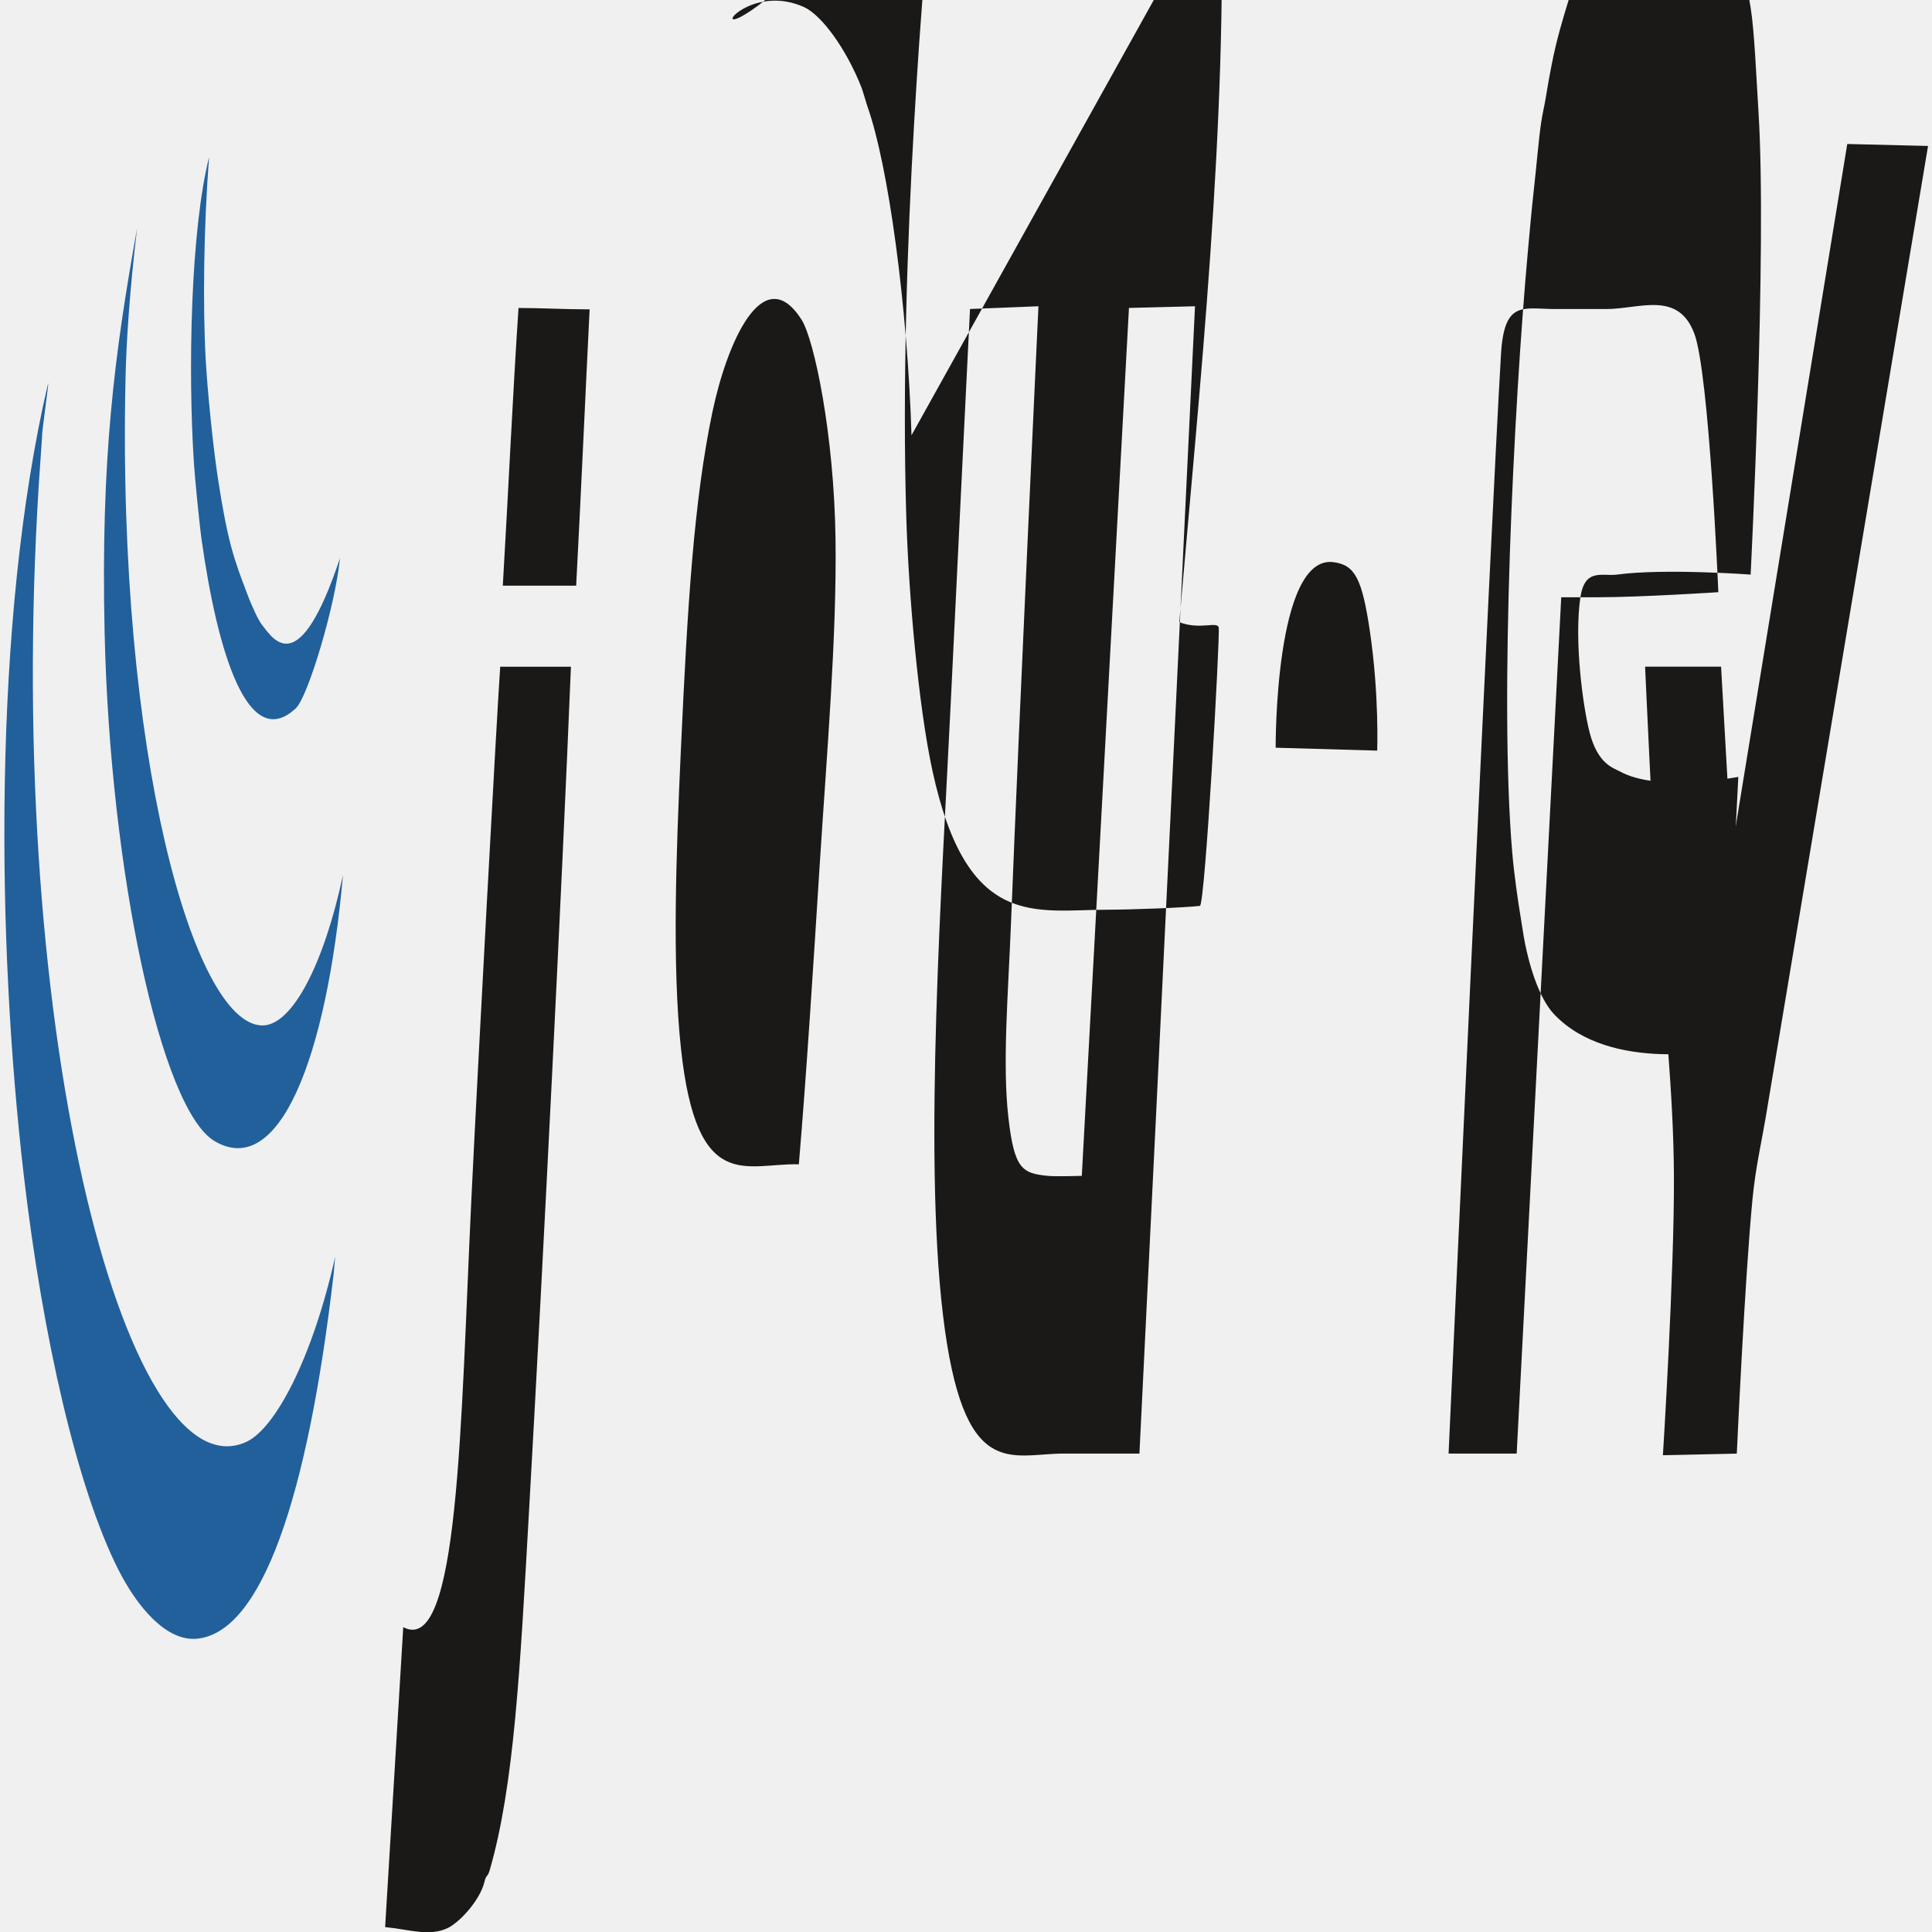
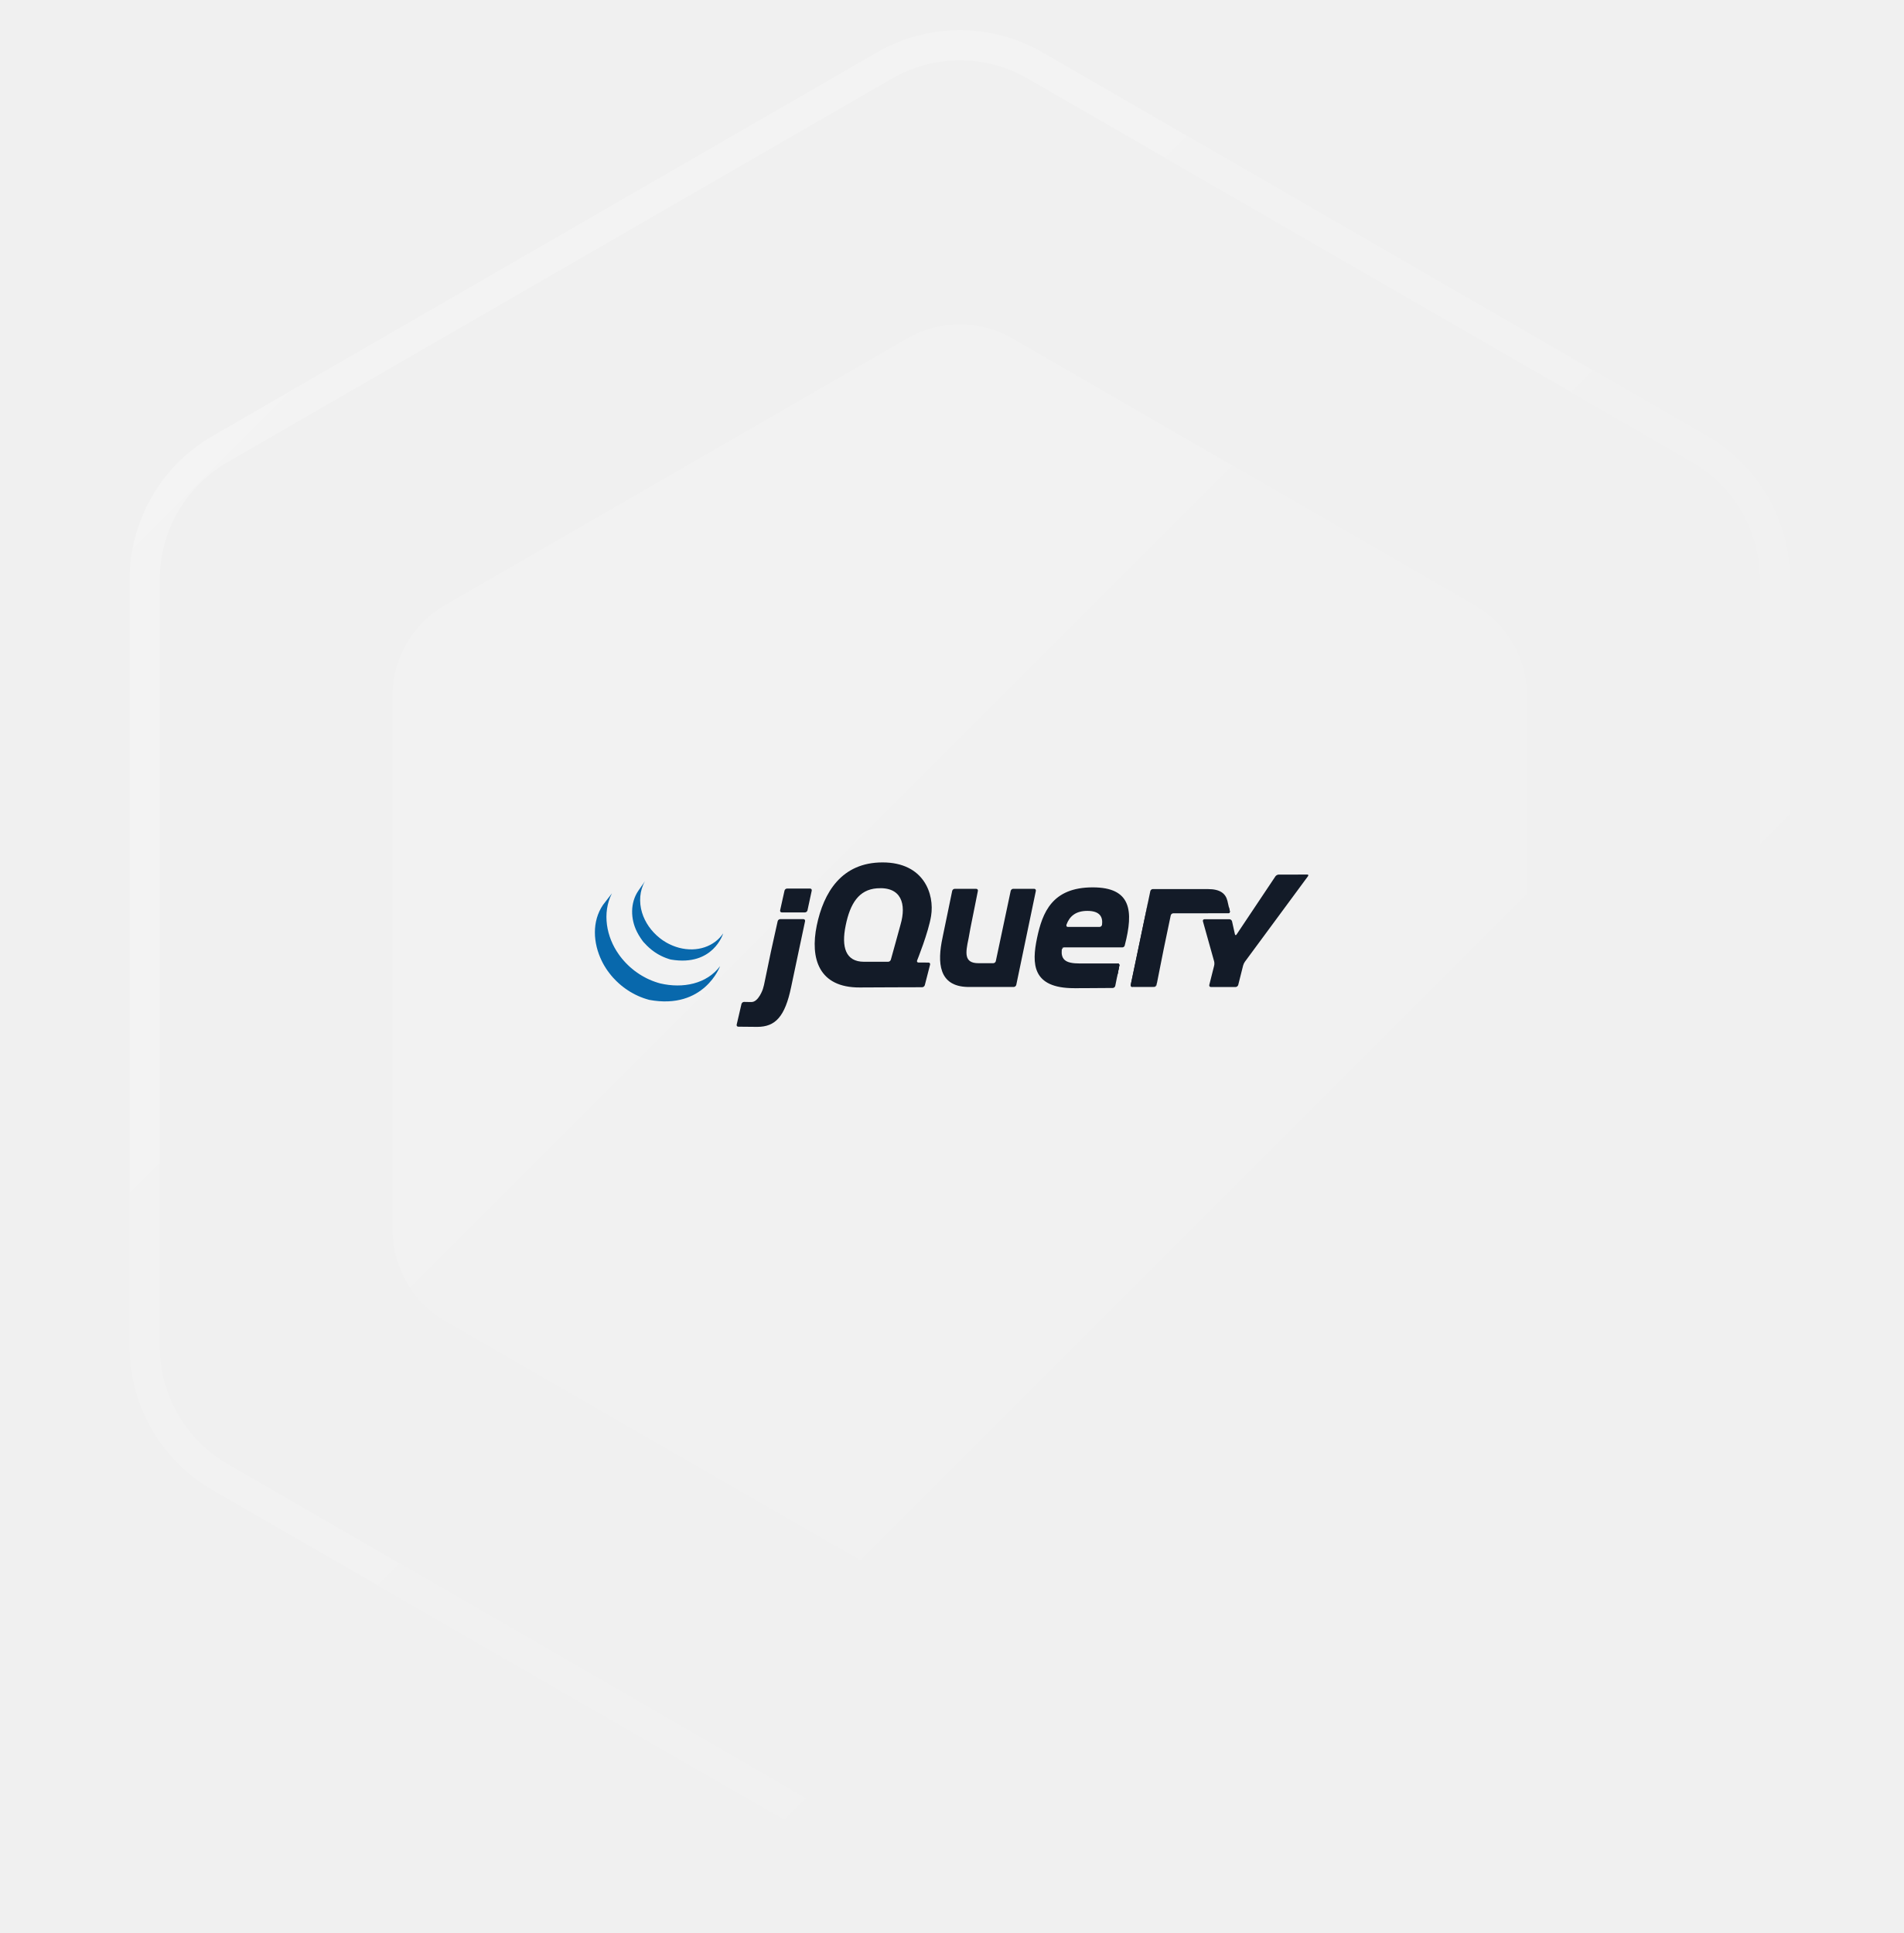
- <svg xmlns="http://www.w3.org/2000/svg" width="64" height="64" viewBox="0 0 64 64" fill="none">
-   <g clip-path="url(#clip0_5_35)">
-     <path fill-rule="evenodd" clip-rule="evenodd" d="M61.193 4.77L63.869 4.835C63.869 4.835 58.895 34.609 58.488 37.035C58.356 37.821 58.156 38.668 58.054 39.719C57.797 42.359 57.534 48.152 57.534 48.152L55.086 48.206C55.086 48.206 55.467 42.168 55.451 38.952C55.437 36.142 55.112 33.336 54.93 30.519C54.746 27.666 54.496 22.085 54.496 22.085H57.013L57.36 28.218L61.193 4.77" fill="#1A1918" />
-     <path fill-rule="evenodd" clip-rule="evenodd" d="M56.126 11.049C56.62 12.364 56.922 19.617 56.922 19.617C56.922 19.617 54.339 19.785 52.933 19.785H51.718L50.242 48.152H47.986C47.986 48.152 49.39 17.325 49.722 11.736C49.829 9.926 50.458 10.237 51.519 10.237H53.214C54.309 10.237 55.588 9.619 56.126 11.049M45.621 24.865C45.621 24.865 45.691 23.044 45.383 20.935C45.119 19.138 44.875 18.72 44.181 18.623C42.22 18.352 42.258 24.769 42.258 24.769L45.621 24.865ZM58.252 3.7C58.539 8.278 57.992 19.034 57.992 19.034C57.992 19.034 55.132 18.823 53.566 19.034C53.078 19.1 52.495 18.8 52.35 19.801C52.147 21.203 52.425 23.362 52.661 24.274C52.933 25.324 53.462 25.444 53.652 25.55C54.924 26.264 57.584 25.735 57.584 25.735L57.124 34.75C57.124 34.75 53.363 35.583 51.483 33.6C51.111 33.209 50.763 32.42 50.528 31.3C50.464 30.994 50.408 30.577 50.347 30.216C50.299 29.928 50.157 28.982 50.094 28.233C49.664 23.177 50.144 13.491 50.615 8.301C50.669 7.699 50.738 6.936 50.81 6.288C50.9 5.48 50.977 4.567 51.049 4.084C51.097 3.751 51.157 3.536 51.208 3.222C51.266 2.85 51.333 2.489 51.396 2.168C51.569 1.278 51.766 0.649 52.003 -0.132C52.787 -2.724 54.205 -4.736 55.909 -3.966C56.55 -3.674 57.519 -2.663 57.992 0.251C58.118 1.029 58.181 2.574 58.252 3.701V3.7ZM37.398 10.201L39.586 10.145C39.586 10.145 38.367 35.693 37.745 48.152H35.228C33.469 48.152 31.903 49.114 31.236 43.551C30.59 38.151 31.207 29.269 31.497 23.235C31.701 18.965 32.133 10.236 32.133 10.236L34.4 10.145C34.4 10.145 33.759 23.734 33.493 30.519C33.397 32.949 33.2 35.238 33.406 37.035C33.601 38.745 33.875 38.867 34.708 38.952C34.972 38.979 35.836 38.952 35.836 38.952L37.398 10.201M27.157 28.601C27.386 25.006 27.721 21.108 27.678 17.868C27.632 14.403 26.974 11.249 26.55 10.585C25.272 8.592 24.075 11.379 23.599 13.652C22.984 16.596 22.776 20.035 22.558 24.769C22.395 28.284 22.263 31.994 22.558 34.735C23.08 39.581 24.709 38.523 26.463 38.569C26.723 35.487 26.939 32.025 27.157 28.601ZM40.436 -3.981C40.685 4.045 39.727 12.905 39.066 20.609C39.74 20.878 40.33 20.568 40.372 20.79C40.417 21.077 39.921 29.986 39.748 30.009C39.214 30.07 37.443 30.135 36.704 30.135C34.294 30.135 32.039 30.829 30.889 25.535C30.422 23.385 30.099 19.697 30.021 17.102C29.891 12.77 30.054 8.001 30.282 4.069C30.488 0.519 30.751 -2.831 31.15 -5.898C21.922 4.694 23.683 -1.102 26.637 0.236C27.209 0.496 28.032 1.604 28.546 2.919C28.581 3.011 28.706 3.448 28.734 3.524C29.429 5.476 30.061 10.133 30.195 14.419L40.436 -3.981ZM19.532 10.248C19.386 13.18 19.24 16.504 19.086 19.402H16.656C16.845 16.19 16.989 12.996 17.177 10.202C17.955 10.202 18.678 10.248 19.532 10.248M16.57 22.086H18.913C18.606 29.576 18 41.658 17.524 50.069C17.227 55.332 17.028 59.172 16.222 61.952C16.15 62.201 16.109 62.082 16.049 62.335C15.9 62.96 15.214 63.685 14.834 63.868C14.216 64.164 13.517 63.907 12.758 63.838C12.957 60.63 13.181 56.777 13.358 53.901C15.21 54.891 15.257 47.163 15.615 39.719C15.822 35.417 16.451 23.81 16.57 22.086" fill="#1A1918" />
-     <path fill-rule="evenodd" clip-rule="evenodd" d="M11.103 41.636L11.052 42.21C10.197 49.57 8.68 54.086 6.518 54.285C5.507 54.377 4.543 53.231 3.914 51.985C2.556 49.29 1.414 44.292 0.79 38.952C-0.105 31.297 -0.266 20.648 1.594 12.694C1.623 12.694 1.369 14.419 1.397 14.419L1.346 15.155C0.005 33.696 4.136 49.586 8.152 47.768C9.117 47.331 10.348 44.997 11.103 41.636Z" fill="#21609B" />
-     <path fill-rule="evenodd" clip-rule="evenodd" d="M8.672 33.969C9.682 33.999 10.737 31.913 11.362 28.985C10.815 35.115 9.232 39.055 7.11 37.802C5.332 36.752 3.639 28.851 3.465 20.935C3.337 15.174 3.792 11.736 4.541 7.565C4.28 9.746 4.183 11.428 4.159 12.502C3.874 24.964 6.413 33.903 8.672 33.969" fill="#21609B" />
-     <path fill-rule="evenodd" clip-rule="evenodd" d="M11.262 18.489C11.105 20.081 10.201 23.085 9.801 23.461C8.22 24.949 7.208 21.637 6.677 17.868C6.598 17.305 6.452 15.768 6.426 15.377C6.221 12.287 6.315 7.614 6.929 5.196C6.744 7.496 6.717 10.167 6.814 11.904C6.873 12.954 7.053 14.787 7.233 15.941C7.56 18.041 7.767 18.551 8.187 19.667C8.376 20.169 8.579 20.572 8.667 20.682C9.065 21.2 9.906 22.564 11.262 18.489" fill="#21609B" />
-   </g>
+ <svg xmlns="http://www.w3.org/2000/svg" width="64" height="65" viewBox="0 0 64 65" fill="none">
+   <path d="M29.736 2.202C31.303 1.297 33.234 1.297 34.801 2.202L57.14 15.099C58.707 16.004 59.673 17.676 59.673 19.486V45.281C59.673 47.09 58.707 48.762 57.14 49.667L34.801 62.564C33.234 63.469 31.303 63.469 29.736 62.564L7.397 49.667C5.83 48.762 4.865 47.09 4.865 45.281V19.486C4.865 17.676 5.83 16.004 7.397 15.099L29.736 2.202Z" stroke="url(#paint0_linear_6_183)" stroke-opacity="0.3" stroke-width="1.013" />
+   <path d="M30.506 11.377C31.597 10.747 32.941 10.747 34.032 11.377L49.58 20.353C50.67 20.983 51.342 22.147 51.342 23.406V41.359C51.342 42.619 50.67 43.782 49.58 44.412L34.032 53.389C32.941 54.019 31.597 54.019 30.506 53.389L14.958 44.412C13.868 43.782 13.196 42.619 13.196 41.359V23.406C13.196 22.147 13.868 20.983 14.958 20.353L30.506 11.377Z" fill="url(#paint1_linear_6_183)" fill-opacity="0.2" />
+   <path d="M30.257 31.16L30.257 31.16L30.104 31.716L30.257 31.16ZM31.047 32.367L30.878 32.366L31.047 32.367ZM31.003 33.197H31.004L29.99 33.2L31.003 33.197ZM31.216 32.368L31.047 32.367L31.216 32.368ZM31.092 33.126L31.269 32.438L31.092 33.126V33.126ZM34.825 29.959L34.496 31.538L34.825 29.959V29.959ZM33.979 29.959L33.73 31.139L33.979 29.959V29.959V29.959Z" fill="#131B28" />
+   <path d="M34.769 29.887H34.065C34.026 29.887 33.987 29.919 33.979 29.959L33.729 31.139L33.479 32.319C33.471 32.357 33.432 32.389 33.394 32.389H32.895C32.403 32.389 32.46 32.041 32.561 31.565L32.564 31.55L32.575 31.49L32.577 31.479L32.599 31.357L32.623 31.225C32.631 31.186 32.642 31.128 32.649 31.092L32.763 30.525L32.876 29.959C32.884 29.92 32.859 29.888 32.819 29.888H32.097C32.058 29.888 32.02 29.92 32.012 29.959L31.857 30.711L31.701 31.463C31.701 31.463 31.701 31.464 31.701 31.464L31.687 31.534C31.508 32.368 31.555 33.163 32.527 33.188C32.543 33.188 32.555 33.188 32.555 33.188H34.081C34.12 33.188 34.159 33.156 34.167 33.117L34.496 31.538L34.825 29.959C34.833 29.919 34.807 29.888 34.769 29.887V29.887ZM37.575 32.398C37.614 32.398 37.639 32.429 37.632 32.468L37.563 32.809M37.495 33.151L37.563 32.809L37.495 33.151L37.495 33.151V33.151ZM37.41 33.222L37.41 33.222C37.203 33.224 36.581 33.229 36.113 33.229C36.682 33.229 37.409 33.222 37.41 33.222V33.222ZM35.693 31.958C35.693 31.921 35.734 31.857 35.774 31.857L35.686 31.855C35.646 32.262 35.693 31.958 35.693 31.958Z" fill="#131B28" />
+   <path d="M36.177 33.229C36.173 33.229 36.168 33.229 36.164 33.229C36.168 33.229 36.173 33.229 36.177 33.229ZM37.575 32.398C37.614 32.398 37.639 32.429 37.632 32.468L37.563 32.809L37.552 32.865M36.51 33.228H36.507H36.51ZM36.337 33.228H36.327H36.337ZM36.285 33.228C36.279 33.228 36.274 33.228 36.268 33.229C36.274 33.228 36.279 33.228 36.285 33.228ZM36.231 33.229H36.217H36.231ZM36.327 33.228L36.285 33.228L36.327 33.228ZM36.507 33.228C36.45 33.228 36.394 33.228 36.338 33.228C36.394 33.228 36.451 33.228 36.507 33.228ZM37.495 33.151L37.552 32.865L37.495 33.151L37.495 33.151ZM36.268 33.229H36.231H36.268ZM36.163 33.229H36.113H36.163ZM36.217 33.229H36.177H36.217ZM25.926 31.967L26.035 31.472L25.91 32.038L25.791 32.614L25.896 32.109C25.904 32.07 25.918 32.006 25.926 31.967V31.967ZM27.234 29.879H26.461C26.422 29.879 26.383 29.911 26.375 29.95L26.301 30.28L26.228 30.61C26.22 30.649 26.244 30.681 26.283 30.681H27.062C27.101 30.681 27.14 30.649 27.148 30.61L27.219 30.28L27.29 29.95V29.95C27.298 29.911 27.273 29.879 27.234 29.879V29.879ZM27.066 30.978V30.977L26.839 32.048L27.066 30.978V30.978ZM24.822 34.525C24.822 34.525 25.211 34.53 25.459 34.53C25.271 34.53 24.96 34.526 24.821 34.525L24.822 34.525V34.525ZM26.145 30.977L26.035 31.472L26.145 30.977Z" fill="#131B28" />
+   <path d="M27.01 30.907H26.231C26.192 30.907 26.153 30.939 26.145 30.977L26.035 31.472L25.926 31.967C25.918 32.006 25.904 32.07 25.896 32.109L25.791 32.614L25.686 33.119C25.675 33.166 25.663 33.212 25.648 33.258C25.648 33.258 25.503 33.7 25.258 33.695C25.248 33.695 25.238 33.695 25.227 33.695C25.109 33.692 25.016 33.691 25.016 33.691H25.016C24.977 33.69 24.938 33.721 24.928 33.76L24.848 34.107L24.767 34.453C24.758 34.492 24.782 34.524 24.821 34.524C24.96 34.526 25.271 34.53 25.459 34.53C26.069 34.53 26.392 34.184 26.598 33.19L26.839 32.048L27.066 30.977C27.074 30.939 27.049 30.907 27.01 30.907V30.907ZM38.071 33.188C38.032 33.188 38.007 33.156 38.015 33.117L38.601 30.315M38.885 33.117L39.122 31.921L38.885 33.117Z" fill="#131B28" />
+   <path d="M38.023 33.153C38.019 33.133 38.021 33.086 38.03 33.046L38.308 31.716L38.015 33.117C38.007 33.156 38.032 33.188 38.071 33.188H38.142C38.103 33.188 38.028 33.172 38.023 33.153ZM38.839 33.172C38.818 33.181 38.768 33.188 38.729 33.188H38.8C38.839 33.188 38.877 33.156 38.885 33.117L38.899 33.046C38.892 33.085 38.86 33.163 38.839 33.172V33.172ZM39.004 32.519L39.108 31.991C39.108 31.992 39.108 31.992 39.108 31.992L39.004 32.519V32.519ZM41.315 30.503L41.347 30.639C41.356 30.678 41.331 30.71 41.292 30.71M38.899 33.046L39.004 32.519L38.899 33.046ZM41.283 30.364L41.315 30.503L41.283 30.364ZM39.108 31.991C39.116 31.952 39.129 31.889 39.137 31.85L39.249 31.316L39.122 31.921L39.108 31.991V31.991ZM38.61 30.27C38.602 30.307 38.592 30.355 38.586 30.386L38.308 31.716L38.601 30.315L38.61 30.27Z" fill="#131B28" />
+   <path d="M41.347 30.639L41.314 30.503L41.282 30.364L41.266 30.293C41.203 30.042 41.017 29.897 40.614 29.897L39.987 29.897L39.409 29.896H38.758C38.719 29.896 38.681 29.928 38.673 29.967H38.673L38.644 30.105L38.61 30.269L38.6 30.315L38.308 31.716L38.03 33.046C38.021 33.085 38.019 33.133 38.023 33.153C38.028 33.172 38.103 33.188 38.142 33.188H38.729C38.768 33.188 38.817 33.181 38.839 33.172C38.86 33.163 38.891 33.085 38.899 33.046L39.003 32.519L39.108 31.992L39.108 31.991L39.122 31.921L39.248 31.316L39.36 30.781C39.368 30.743 39.407 30.711 39.446 30.711L41.292 30.71C41.331 30.71 41.356 30.678 41.347 30.639V30.639Z" fill="#131B28" />
+   <path d="M43.724 29.408C43.684 29.409 43.62 29.409 43.581 29.409H42.99C42.951 29.409 42.901 29.436 42.879 29.469L41.573 31.424C41.551 31.457 41.525 31.452 41.517 31.413L41.421 30.982C41.412 30.943 41.373 30.911 41.334 30.911H40.494C40.455 30.911 40.431 30.943 40.442 30.981L40.819 32.328C40.829 32.366 40.83 32.429 40.82 32.468L40.656 33.12C40.647 33.158 40.671 33.19 40.71 33.19H41.54C41.579 33.19 41.619 33.158 41.629 33.12L41.793 32.468C41.802 32.429 41.83 32.371 41.853 32.34L43.974 29.464C43.998 29.432 43.985 29.406 43.946 29.407L43.724 29.408V29.408ZM37.05 31.095L37.05 31.094C37.045 31.137 37.006 31.169 36.967 31.169H35.902C35.865 31.169 35.846 31.143 35.852 31.112C35.852 31.111 35.852 31.11 35.853 31.109C35.853 31.109 35.852 31.109 35.852 31.11C35.852 31.108 35.852 31.107 35.852 31.106L35.857 31.087C35.959 30.811 36.166 30.63 36.556 30.63C36.994 30.63 37.08 30.849 37.05 31.095V31.095ZM36.737 29.839C35.37 29.839 35.046 30.687 34.865 31.542C34.683 32.414 34.699 33.229 36.113 33.229H36.163C36.168 33.229 36.172 33.229 36.177 33.229H36.268C36.274 33.228 36.279 33.228 36.285 33.228L36.327 33.228H36.337C36.393 33.228 36.45 33.228 36.507 33.228H36.51C36.883 33.226 37.258 33.224 37.41 33.222C37.449 33.222 37.487 33.19 37.495 33.151L37.552 32.865L37.563 32.809L37.631 32.469C37.639 32.429 37.614 32.398 37.575 32.398H36.303C35.797 32.398 35.647 32.26 35.702 31.857H37.735L37.735 31.857C37.736 31.857 37.736 31.857 37.736 31.857C37.769 31.856 37.798 31.833 37.81 31.803C37.813 31.797 37.815 31.791 37.815 31.785L37.815 31.785C38.117 30.622 38.03 29.839 36.737 29.839L36.737 29.839V29.839ZM30.276 31.09L30.257 31.16L30.257 31.16L30.104 31.716L29.95 32.271C29.939 32.309 29.899 32.341 29.86 32.341H29.047C28.431 32.341 28.281 31.849 28.431 31.122C28.581 30.38 28.875 29.918 29.482 29.871C30.311 29.808 30.476 30.403 30.276 31.09V31.09ZM30.833 32.298C30.833 32.298 31.216 31.348 31.303 30.8C31.422 30.065 31.062 29 29.671 29C28.288 29 27.688 30.017 27.459 31.122C27.23 32.236 27.53 33.212 28.905 33.205L29.99 33.2L31.003 33.197C31.043 33.196 31.082 33.165 31.092 33.126L31.269 32.438C31.279 32.4 31.255 32.368 31.216 32.368L31.047 32.367L30.877 32.366C30.844 32.365 30.825 32.343 30.829 32.314C30.83 32.309 30.831 32.303 30.833 32.298L30.833 32.298V32.298Z" fill="#131B28" />
+   <path d="M37.679 31.662C37.679 31.675 37.674 31.687 37.666 31.696C37.657 31.705 37.645 31.71 37.633 31.71C37.62 31.71 37.608 31.705 37.6 31.696C37.591 31.687 37.586 31.675 37.586 31.662C37.586 31.65 37.591 31.638 37.6 31.629C37.608 31.62 37.62 31.615 37.633 31.615C37.645 31.615 37.657 31.62 37.666 31.629C37.674 31.638 37.679 31.65 37.679 31.662Z" fill="#131B28" />
+   <path d="M20.274 30.427C19.892 30.988 19.94 31.717 20.231 32.312C20.238 32.327 20.245 32.341 20.253 32.355C20.257 32.364 20.262 32.373 20.266 32.382C20.269 32.387 20.272 32.392 20.275 32.397C20.28 32.407 20.285 32.416 20.29 32.425C20.299 32.441 20.308 32.457 20.318 32.474C20.323 32.483 20.328 32.492 20.334 32.5C20.344 32.518 20.355 32.535 20.366 32.552C20.371 32.559 20.375 32.567 20.38 32.574C20.395 32.597 20.411 32.62 20.427 32.643L20.428 32.645C20.43 32.648 20.433 32.652 20.436 32.655C20.45 32.675 20.464 32.694 20.479 32.713C20.484 32.72 20.489 32.727 20.495 32.734C20.512 32.757 20.531 32.78 20.549 32.802C20.567 32.824 20.586 32.846 20.605 32.867C20.606 32.868 20.607 32.869 20.607 32.87C20.645 32.912 20.685 32.953 20.725 32.993C20.732 32.999 20.738 33.005 20.744 33.01C20.764 33.03 20.785 33.049 20.806 33.068C20.809 33.071 20.813 33.074 20.816 33.077C20.834 33.093 20.853 33.109 20.872 33.125C20.879 33.131 20.887 33.138 20.895 33.144C20.91 33.156 20.925 33.169 20.941 33.181L20.966 33.2C20.983 33.213 21 33.225 21.018 33.238C21.024 33.243 21.03 33.247 21.037 33.252C21.038 33.253 21.04 33.254 21.042 33.255C21.058 33.267 21.075 33.278 21.092 33.289C21.099 33.294 21.107 33.3 21.114 33.304C21.14 33.321 21.166 33.338 21.193 33.354C21.2 33.358 21.207 33.362 21.215 33.366C21.234 33.378 21.254 33.389 21.274 33.4C21.285 33.406 21.296 33.412 21.307 33.417C21.321 33.425 21.335 33.433 21.349 33.44C21.352 33.441 21.356 33.443 21.359 33.445C21.365 33.448 21.37 33.45 21.376 33.453C21.403 33.467 21.43 33.479 21.458 33.492C21.483 33.503 21.51 33.514 21.536 33.525C21.542 33.528 21.549 33.53 21.555 33.532C21.583 33.543 21.61 33.554 21.638 33.564C21.666 33.574 21.693 33.583 21.721 33.591C21.727 33.593 21.734 33.595 21.741 33.597C21.769 33.606 21.797 33.616 21.826 33.622C23.672 33.966 24.209 32.489 24.209 32.489C23.758 33.088 22.959 33.246 22.201 33.07C22.172 33.063 22.144 33.054 22.116 33.046C22.082 33.035 22.048 33.024 22.014 33.012L22.003 33.008C21.979 32.999 21.955 32.99 21.931 32.981C21.924 32.978 21.918 32.976 21.911 32.973C21.885 32.962 21.859 32.951 21.833 32.94C21.828 32.938 21.823 32.935 21.818 32.933C21.79 32.92 21.761 32.907 21.733 32.893C21.716 32.884 21.7 32.875 21.683 32.866C21.672 32.86 21.66 32.855 21.649 32.848C21.629 32.837 21.609 32.826 21.589 32.814C21.582 32.81 21.575 32.806 21.568 32.802C21.541 32.786 21.515 32.77 21.489 32.753C21.482 32.748 21.475 32.743 21.468 32.738C21.449 32.726 21.43 32.713 21.412 32.7C21.405 32.696 21.4 32.691 21.393 32.687C21.376 32.674 21.358 32.661 21.34 32.648C21.332 32.642 21.325 32.636 21.317 32.63C21.294 32.611 21.27 32.593 21.248 32.574C21.227 32.557 21.208 32.54 21.188 32.523L21.181 32.517C21.16 32.498 21.139 32.478 21.119 32.459C21.113 32.453 21.107 32.447 21.101 32.441C21.086 32.426 21.071 32.411 21.056 32.396C21.05 32.39 21.044 32.384 21.038 32.378C21.019 32.358 21.001 32.339 20.983 32.318L20.98 32.315C20.961 32.294 20.942 32.272 20.924 32.25C20.919 32.244 20.914 32.238 20.909 32.232C20.896 32.216 20.882 32.199 20.869 32.181C20.864 32.175 20.859 32.169 20.854 32.163C20.838 32.142 20.823 32.12 20.808 32.099C20.387 31.513 20.236 30.705 20.572 30.041" fill="#0868AC" />
+   <path d="M21.459 29.955C21.183 30.361 21.198 30.904 21.414 31.333C21.45 31.405 21.491 31.475 21.536 31.542C21.577 31.602 21.623 31.674 21.678 31.723C21.698 31.745 21.719 31.767 21.74 31.789C21.745 31.794 21.751 31.799 21.756 31.805C21.777 31.826 21.798 31.846 21.82 31.865C21.82 31.866 21.821 31.867 21.822 31.867C21.822 31.868 21.823 31.868 21.823 31.868C21.847 31.89 21.871 31.91 21.897 31.93C21.902 31.935 21.908 31.939 21.913 31.944C21.939 31.964 21.964 31.983 21.991 32.002C21.991 32.002 21.992 32.003 21.993 32.003C22.005 32.011 22.017 32.019 22.028 32.027C22.034 32.031 22.039 32.035 22.045 32.038C22.064 32.051 22.083 32.063 22.102 32.074C22.105 32.076 22.108 32.077 22.11 32.079C22.127 32.089 22.144 32.099 22.161 32.108C22.167 32.111 22.173 32.114 22.179 32.117C22.191 32.124 22.203 32.13 22.215 32.136C22.216 32.137 22.218 32.138 22.22 32.139C22.244 32.151 22.269 32.163 22.294 32.174C22.299 32.176 22.305 32.178 22.31 32.181C22.33 32.189 22.35 32.198 22.371 32.206C22.379 32.209 22.388 32.212 22.397 32.216C22.415 32.223 22.434 32.229 22.452 32.235C22.461 32.238 22.469 32.241 22.477 32.244C22.504 32.252 22.53 32.263 22.558 32.267C23.984 32.509 24.313 31.387 24.313 31.387C24.016 31.824 23.442 32.032 22.828 31.87C22.793 31.86 22.758 31.849 22.723 31.838C22.696 31.829 22.669 31.819 22.641 31.808C22.621 31.8 22.601 31.792 22.581 31.783C22.575 31.781 22.57 31.779 22.564 31.776C22.539 31.765 22.514 31.753 22.49 31.741C22.477 31.735 22.465 31.728 22.453 31.721L22.431 31.71C22.415 31.701 22.399 31.692 22.384 31.683C22.38 31.681 22.376 31.679 22.373 31.676C22.353 31.665 22.334 31.653 22.316 31.641C22.31 31.637 22.304 31.633 22.298 31.629C22.286 31.621 22.273 31.612 22.261 31.604C22.235 31.585 22.209 31.566 22.184 31.546C22.178 31.542 22.172 31.537 22.167 31.532C21.898 31.316 21.686 31.02 21.584 30.685C21.479 30.337 21.501 29.947 21.685 29.63" fill="#0868AC" />
  <defs>
-     <clipPath id="clip0_5_35">
-       <rect width="64" height="64" fill="white" />
-     </clipPath>
+     <linearGradient id="paint0_linear_6_183" x1="0.625" y1="0.74" x2="63.912" y2="64.026" gradientUnits="userSpaceOnUse">
+       <stop stop-color="white" />
+       <stop offset="0.766" stop-color="white" stop-opacity="0" />
+     </linearGradient>
+     <linearGradient id="paint1_linear_6_183" x1="10.245" y1="10.359" x2="54.293" y2="54.406" gradientUnits="userSpaceOnUse">
+       <stop stop-color="white" />
+       <stop offset="0.828" stop-color="white" stop-opacity="0" />
+     </linearGradient>
  </defs>
</svg>
